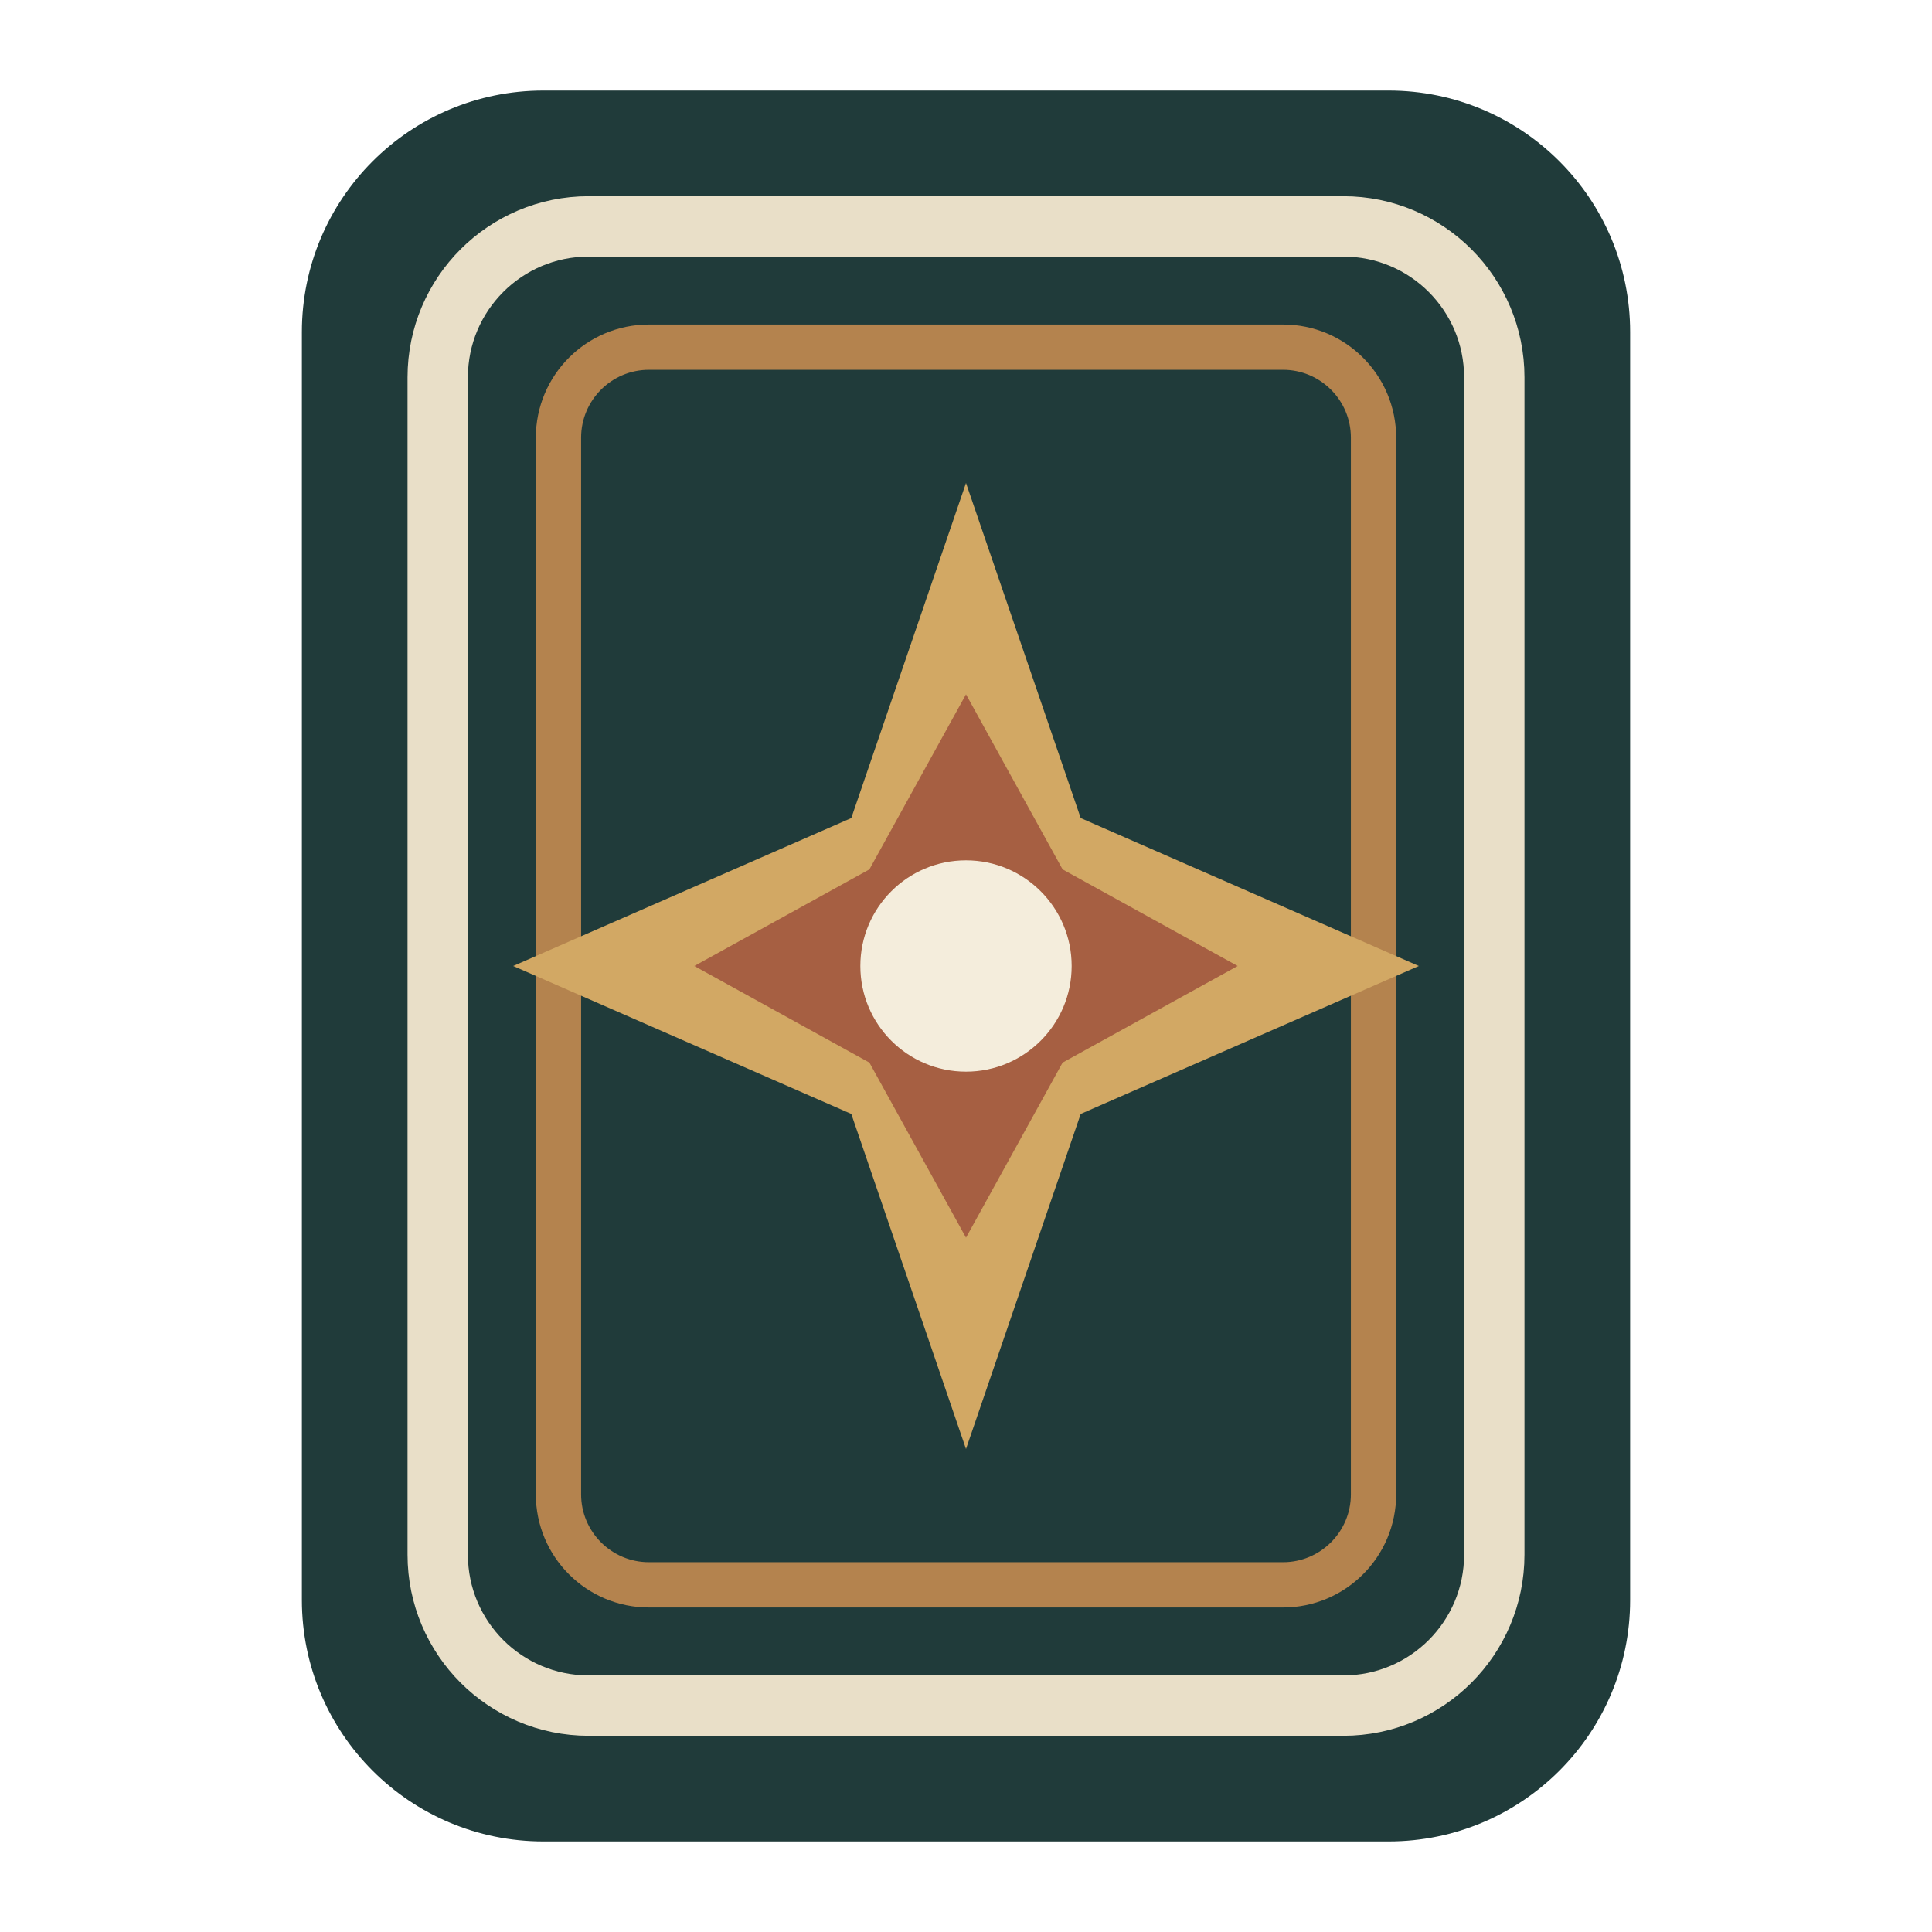
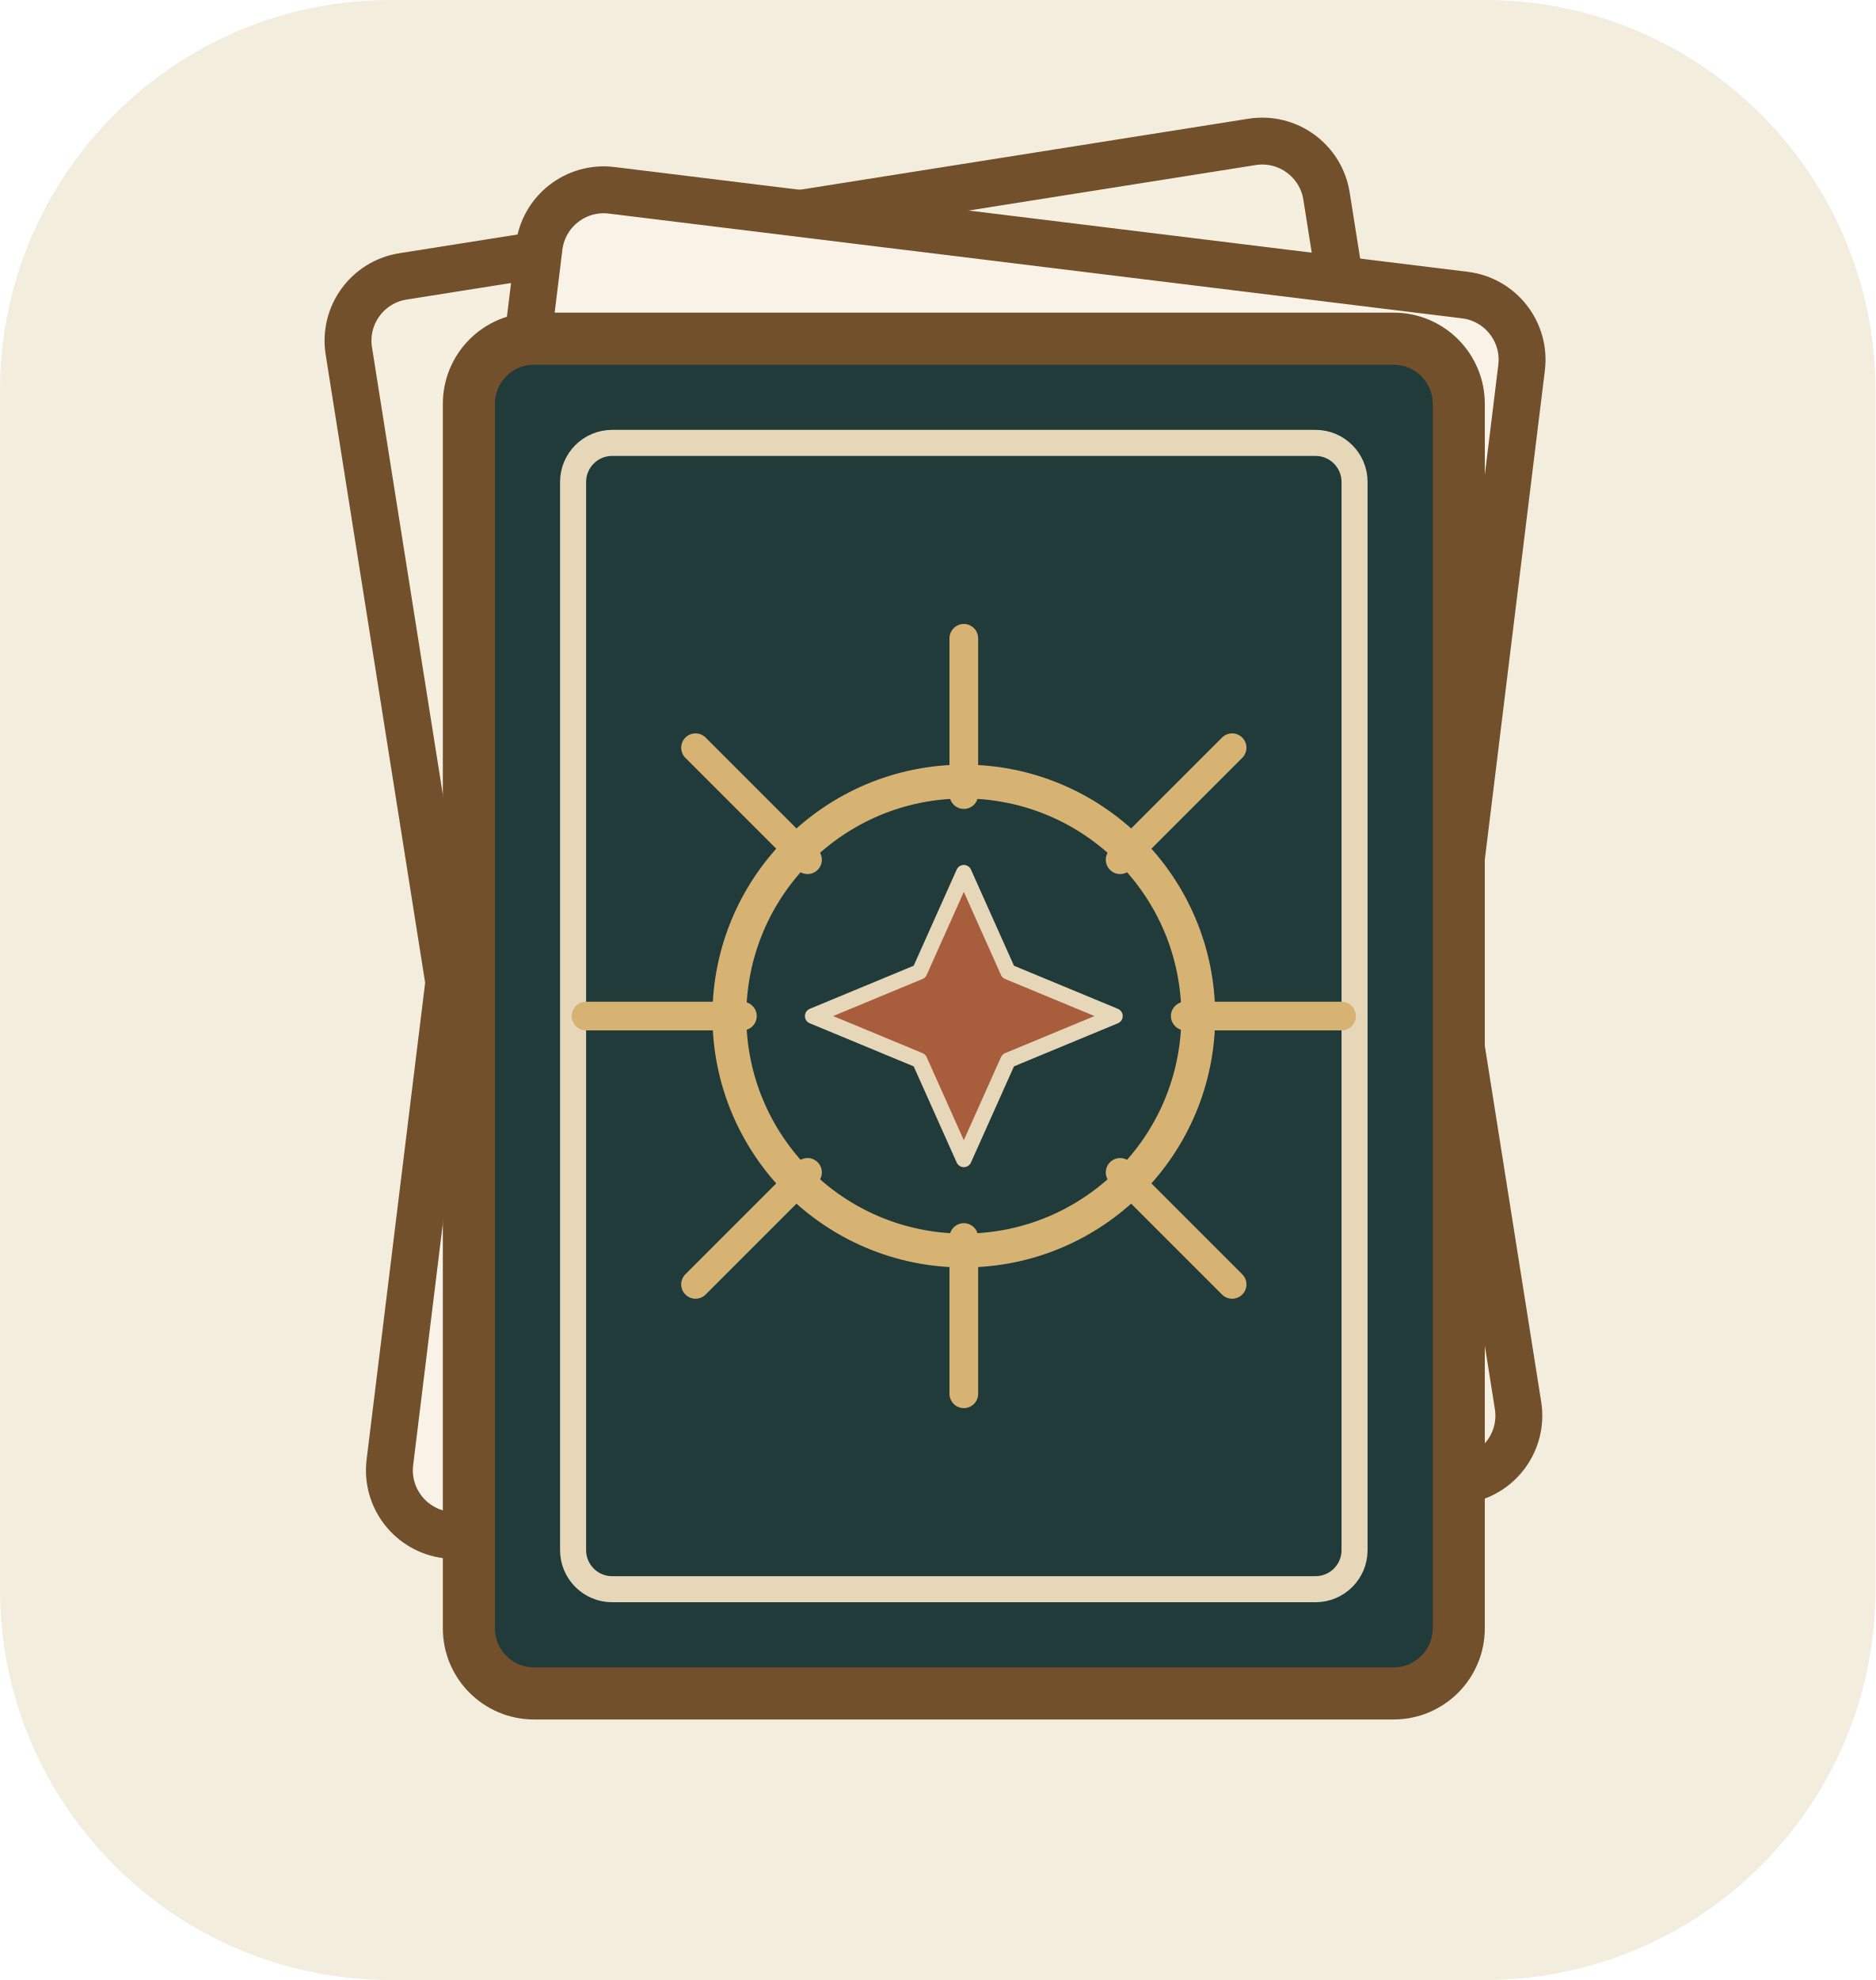
- <svg xmlns="http://www.w3.org/2000/svg" viewBox="0 0 64 64">
-   <rect x="10" y="3" width="44" height="58" rx="8" fill="#203b3a" />
-   <rect x="14.5" y="7.5" width="35" height="49" rx="5" fill="none" stroke="#e9dfc8" stroke-width="2" />
-   <rect x="18.5" y="11.5" width="27" height="41" rx="3" fill="none" stroke="#b4834e" stroke-width="1.5" />
-   <path d="M32 16 35.8 27.1 47 32l-11.2 4.9L32 48l-3.8-11.1L17 32l11.2-4.9L32 16Z" fill="#d2a864" />
-   <path d="m32 23 3.2 5.8L41 32l-5.8 3.2L32 41l-3.2-5.8L23 32l5.8-3.2L32 23Z" fill="#a65f42" />
-   <circle cx="32" cy="32" r="3.5" fill="#f4eddc" />
+ <svg xmlns="http://www.w3.org/2000/svg" viewBox="0 0 72 76" fill="none">
+   <rect width="72" height="76" rx="15" fill="#f3eddd" />
+   <g stroke="#72502b" stroke-linecap="round" stroke-linejoin="round">
+     <rect x="13" y="11" width="38" height="52" rx="2.5" transform="rotate(-9 13 11)" fill="#f5efdf" stroke-width="1.8" />
+     <rect x="21" y="7" width="38" height="52" rx="2.5" transform="rotate(7 21 7)" fill="#f8f3e6" stroke-width="1.8" />
+     <rect x="18" y="13" width="38" height="52" rx="2.5" fill="#203b3a" stroke-width="2" />
+     <rect x="22" y="17" width="30" height="44" rx="1.5" stroke="#e5d7b8" stroke-width="1" />
+     <circle cx="37" cy="39" r="9" stroke="#d6b273" stroke-width="1.3" />
+     <path d="M37 24.5v6M37 47.5v6M22.5 39h6M45.5 39h6M26.7 28.7l4.3 4.3M43 45l4.3 4.3M47.3 28.7 43 33M31 45l-4.3 4.3" stroke="#d6b273" stroke-width="1.1" />
+     <path d="M37 33.5l1.7 3.8 4.1 1.7-4.1 1.7-1.7 3.8-1.7-3.8-4.1-1.7 4.1-1.7 1.7-3.8Z" fill="#a85d3d" stroke="#e5d7b8" stroke-width=".6" />
+   </g>
</svg>
